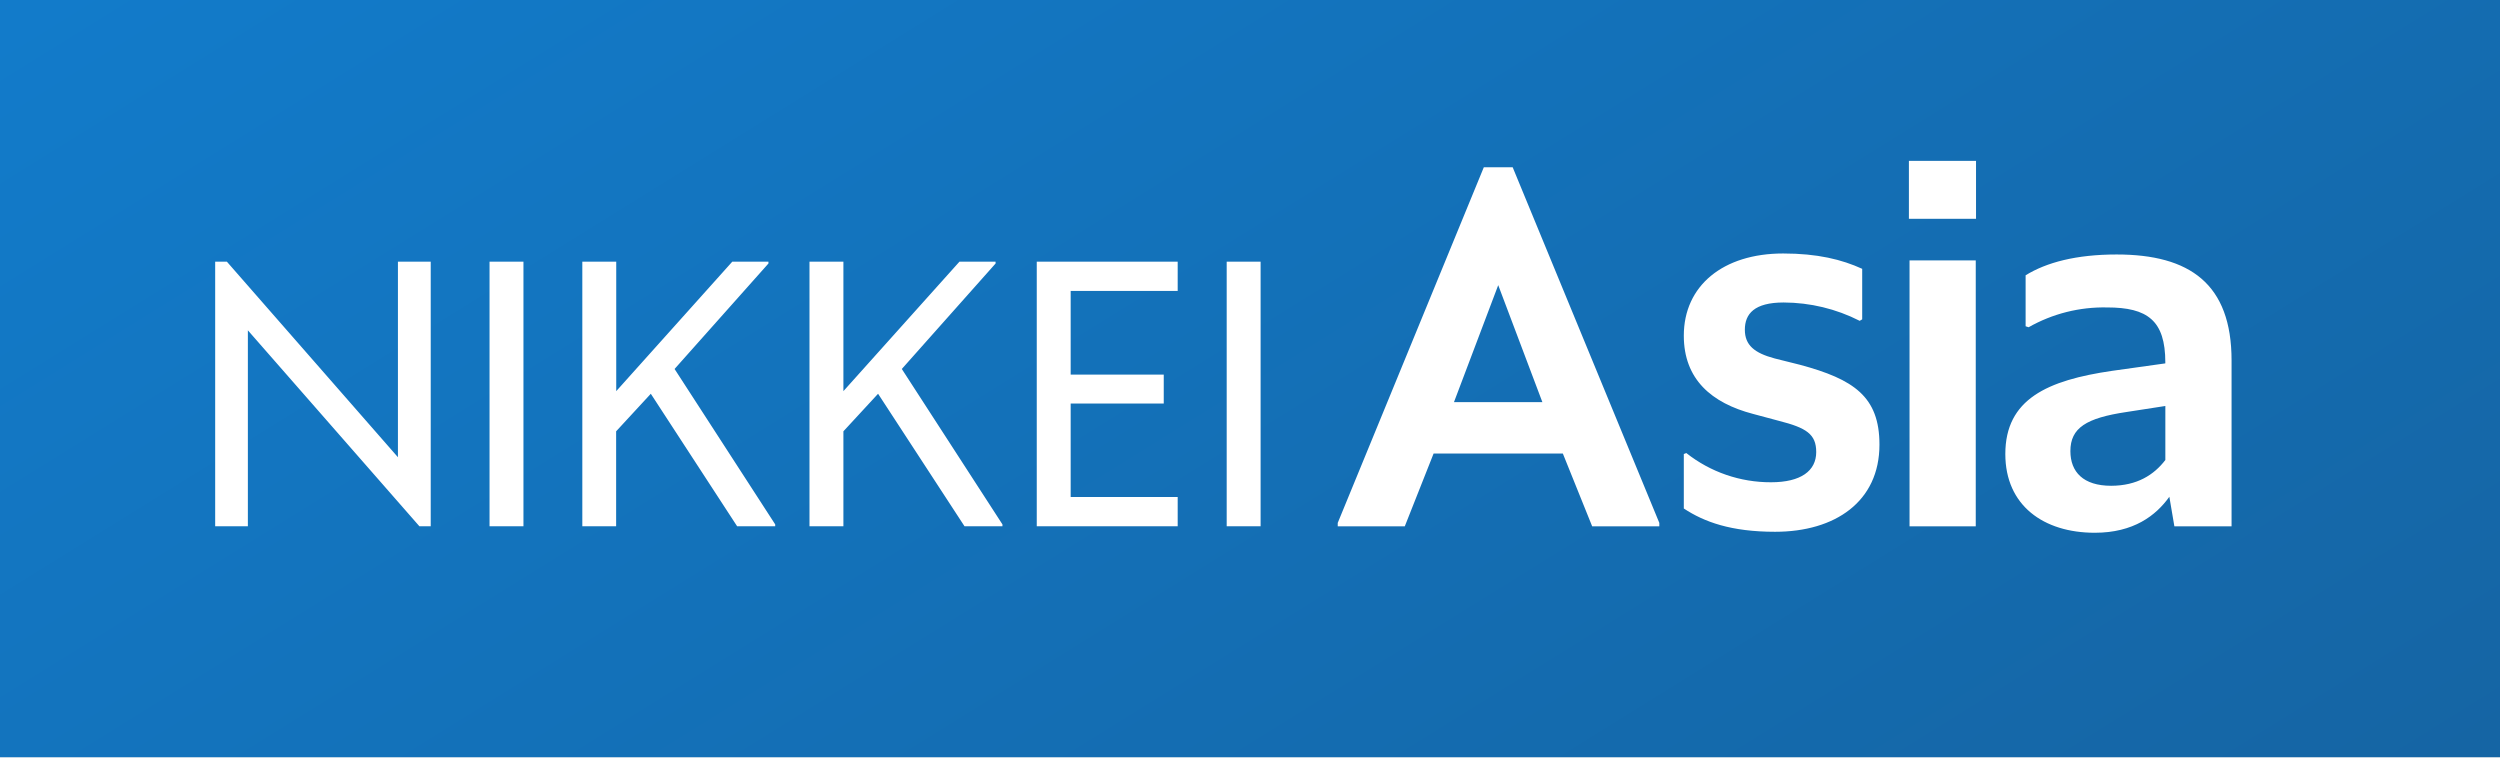
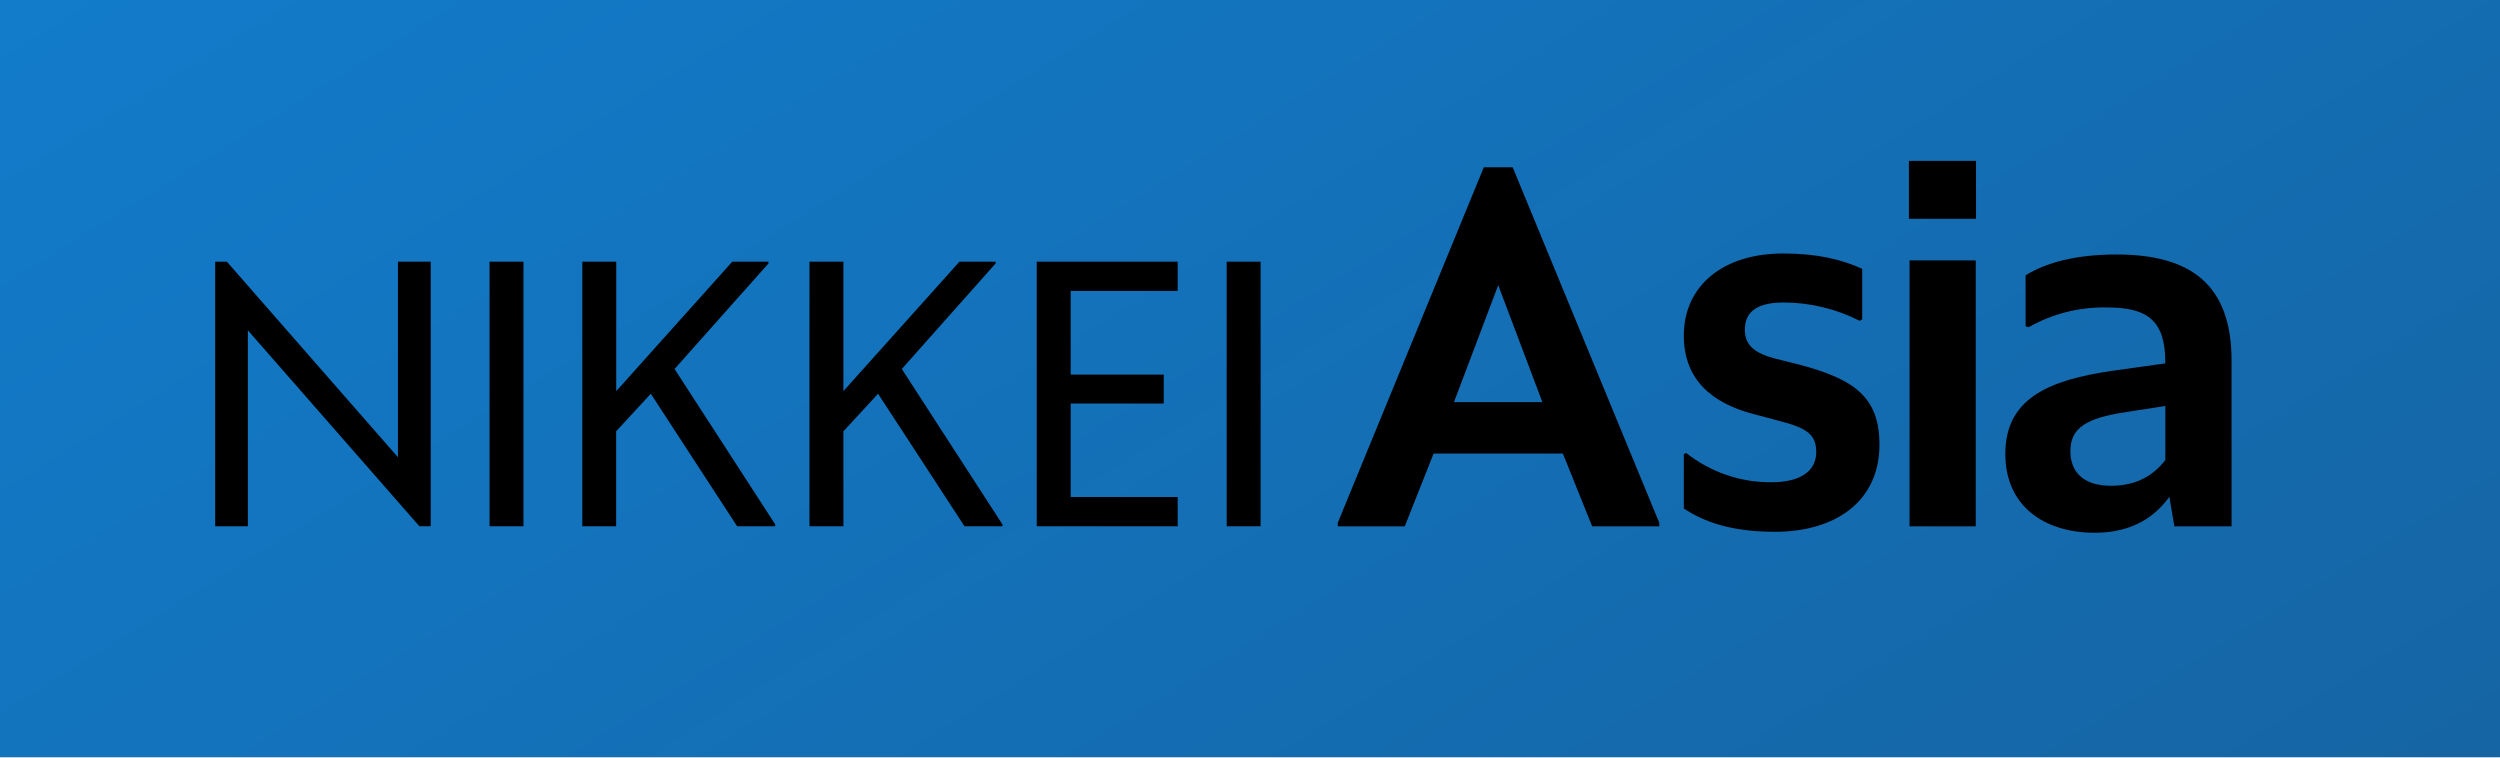
<svg xmlns="http://www.w3.org/2000/svg" width="102.391mm" height="31.013mm" viewBox="0 0 102.391 31.013" version="1.1" id="svg12326">
  <defs id="defs12323">
    <linearGradient x1="0" y1="0" x2="1" y2="0" gradientUnits="userSpaceOnUse" gradientTransform="matrix(102.0467,30.94613,-72.2475,43.71019,19.87114,107.3086)" spreadMethod="pad" id="linearGradient226">
      <stop style="stop-opacity:1;stop-color:#127bca" offset="0" id="stop220" />
      <stop style="stop-opacity:1;stop-color:#1565a4" offset="1" id="stop222" />
      <stop style="stop-opacity:1;stop-color:#1565a4" offset="1" id="stop224" />
    </linearGradient>
  </defs>
  <g id="layer1" transform="translate(-19.4652,-107.2032)">
    <path d="M 19.465,138.216 H 121.856 V 107.203 H 19.465 Z" style="fill:url(#linearGradient226);stroke:none;stroke-width:0.08" id="path228" />
-     <path d="m 108.52,128.76 h 2.342 v -6.795 c 0,-3.137 -1.711,-4.34 -4.709,-4.339 -1.649,0 -2.871,0.324 -3.726,0.852 v 2.088 l 0.123,0.04 c 0.979,-0.556 2.091,-0.836 3.217,-0.811 1.649,0 2.382,0.532 2.382,2.251 v 0.04 l -2.176,0.305 c -2.651,0.386 -4.377,1.156 -4.377,3.408 0,2.109 1.569,3.224 3.664,3.224 1.589,0 2.505,-0.704 3.054,-1.474 z m -0.37,-2.717 c -0.465,0.608 -1.157,1.054 -2.22,1.056 -1.14,0 -1.669,-0.567 -1.669,-1.419 0,-0.953 0.651,-1.357 2.3,-1.603 l 1.589,-0.246 v 2.211 m -10.503,-9.877 h 2.749 v -2.373 h -2.749 z m 0.026,12.595 h 2.712 v -10.891 h -2.712 z m -9.244,-0.73 c 0.83,0.548 1.929,0.953 3.736,0.953 2.464,0 4.276,-1.236 4.276,-3.57 0,-1.968 -1.054,-2.677 -3.253,-3.269 l -1.038,-0.26 c -0.835,-0.223 -1.222,-0.548 -1.222,-1.177 0,-0.649 0.387,-1.115 1.589,-1.115 1.083,0.003 2.151,0.26 3.115,0.751 l 0.102,-0.061 v -2.069 c -0.835,-0.382 -1.833,-0.628 -3.238,-0.628 -2.459,0 -4.068,1.318 -4.068,3.366 0,1.786 1.134,2.759 2.837,3.205 l 1.059,0.284 c 1.12,0.285 1.527,0.542 1.527,1.278 0,0.77 -0.628,1.237 -1.849,1.237 -1.26,0.005 -2.485,-0.416 -3.472,-1.197 l -0.102,0.041 v 2.231 m -3.753,0.73 h 2.75 v -0.141 l -6.006,-14.565 h -1.182 l -5.983,14.565 v 0.141 h 2.746 l 1.18,-2.981 h 5.294 z m -2.04,-5.088 h -3.62 l 1.812,-4.79 z m -12.929,5.086 h 1.389 v -10.839 h -1.389 z m -7.779,0 h 5.772 v -1.2 h -4.383 v -3.828 h 3.812 v -1.184 h -3.812 v -3.428 h 4.383 v -1.199 h -5.772 z m -2.958,0 h 1.553 v -0.077 l -4.122,-6.366 3.841,-4.32 v -0.076 h -1.479 l -4.754,5.304 v -5.304 h -1.389 v 10.839 h 1.389 v -3.89 l 1.42,-1.538 z m -9.313,0 h 1.559 v -0.077 l -4.122,-6.366 3.845,-4.32 v -0.076 h -1.48 l -4.754,5.304 v -5.304 h -1.389 v 10.839 h 1.385 v -3.89 l 1.42,-1.538 z m -10.141,0 h 1.389 v -10.839 h -1.389 z m -2.872,0 -7.026,-8.026 v 8.026 h -1.339 v -10.839 h 0.478 l 7.007,8.01 v -8.01 h 1.343 v 10.839 z" style="fill:#ffffff;fill-opacity:1;fill-rule:nonzero;stroke:none;stroke-width:0.353" id="path260" />
+     <path d="m 108.52,128.76 h 2.342 v -6.795 c 0,-3.137 -1.711,-4.34 -4.709,-4.339 -1.649,0 -2.871,0.324 -3.726,0.852 v 2.088 l 0.123,0.04 c 0.979,-0.556 2.091,-0.836 3.217,-0.811 1.649,0 2.382,0.532 2.382,2.251 v 0.04 l -2.176,0.305 c -2.651,0.386 -4.377,1.156 -4.377,3.408 0,2.109 1.569,3.224 3.664,3.224 1.589,0 2.505,-0.704 3.054,-1.474 z m -0.37,-2.717 c -0.465,0.608 -1.157,1.054 -2.22,1.056 -1.14,0 -1.669,-0.567 -1.669,-1.419 0,-0.953 0.651,-1.357 2.3,-1.603 l 1.589,-0.246 v 2.211 m -10.503,-9.877 h 2.749 v -2.373 h -2.749 z m 0.026,12.595 h 2.712 v -10.891 h -2.712 z m -9.244,-0.73 c 0.83,0.548 1.929,0.953 3.736,0.953 2.464,0 4.276,-1.236 4.276,-3.57 0,-1.968 -1.054,-2.677 -3.253,-3.269 l -1.038,-0.26 c -0.835,-0.223 -1.222,-0.548 -1.222,-1.177 0,-0.649 0.387,-1.115 1.589,-1.115 1.083,0.003 2.151,0.26 3.115,0.751 l 0.102,-0.061 v -2.069 c -0.835,-0.382 -1.833,-0.628 -3.238,-0.628 -2.459,0 -4.068,1.318 -4.068,3.366 0,1.786 1.134,2.759 2.837,3.205 l 1.059,0.284 c 1.12,0.285 1.527,0.542 1.527,1.278 0,0.77 -0.628,1.237 -1.849,1.237 -1.26,0.005 -2.485,-0.416 -3.472,-1.197 l -0.102,0.041 v 2.231 m -3.753,0.73 h 2.75 v -0.141 l -6.006,-14.565 h -1.182 l -5.983,14.565 v 0.141 h 2.746 l 1.18,-2.981 h 5.294 z m -2.04,-5.088 h -3.62 l 1.812,-4.79 z m -12.929,5.086 h 1.389 v -10.839 h -1.389 z m -7.779,0 h 5.772 v -1.2 h -4.383 v -3.828 h 3.812 v -1.184 h -3.812 v -3.428 h 4.383 v -1.199 h -5.772 z m -2.958,0 h 1.553 v -0.077 l -4.122,-6.366 3.841,-4.32 v -0.076 h -1.479 l -4.754,5.304 v -5.304 h -1.389 v 10.839 h 1.389 v -3.89 l 1.42,-1.538 z m -9.313,0 h 1.559 v -0.077 l -4.122,-6.366 3.845,-4.32 v -0.076 h -1.48 l -4.754,5.304 v -5.304 h -1.389 v 10.839 h 1.385 v -3.89 l 1.42,-1.538 z m -10.141,0 h 1.389 v -10.839 h -1.389 z m -2.872,0 -7.026,-8.026 v 8.026 h -1.339 v -10.839 h 0.478 l 7.007,8.01 v -8.01 h 1.343 v 10.839 z" style="fill:#000000;fill-opacity:1;fill-rule:nonzero;stroke:none;stroke-width:0.353" id="path260" />
  </g>
</svg>
